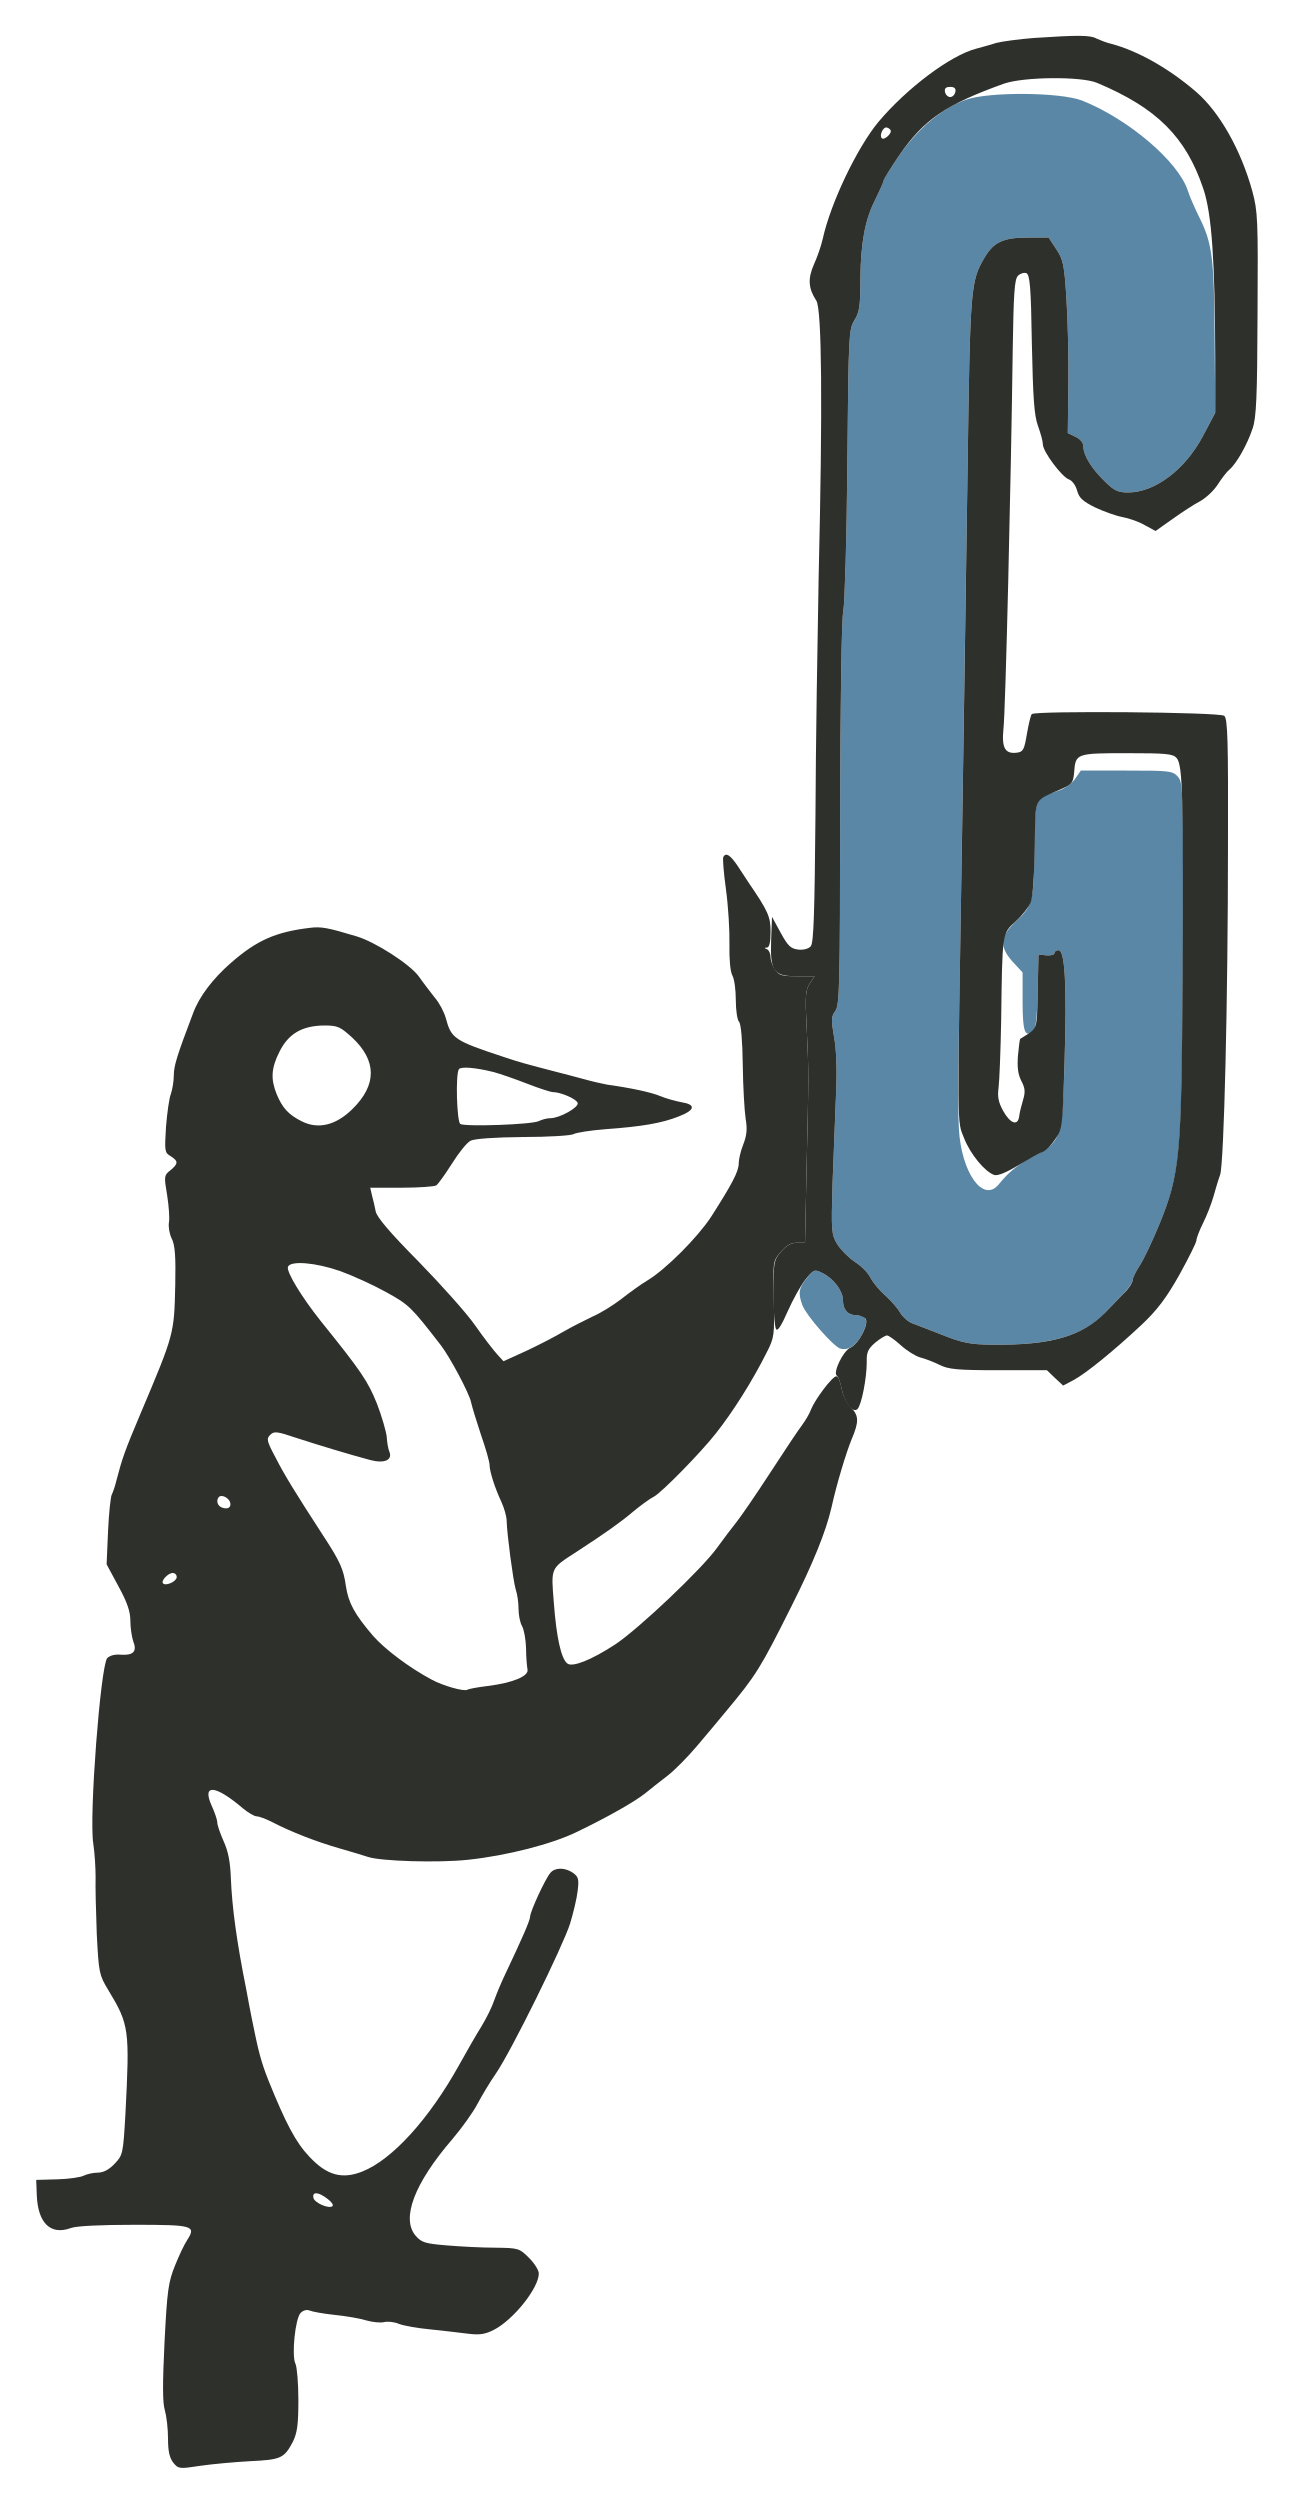
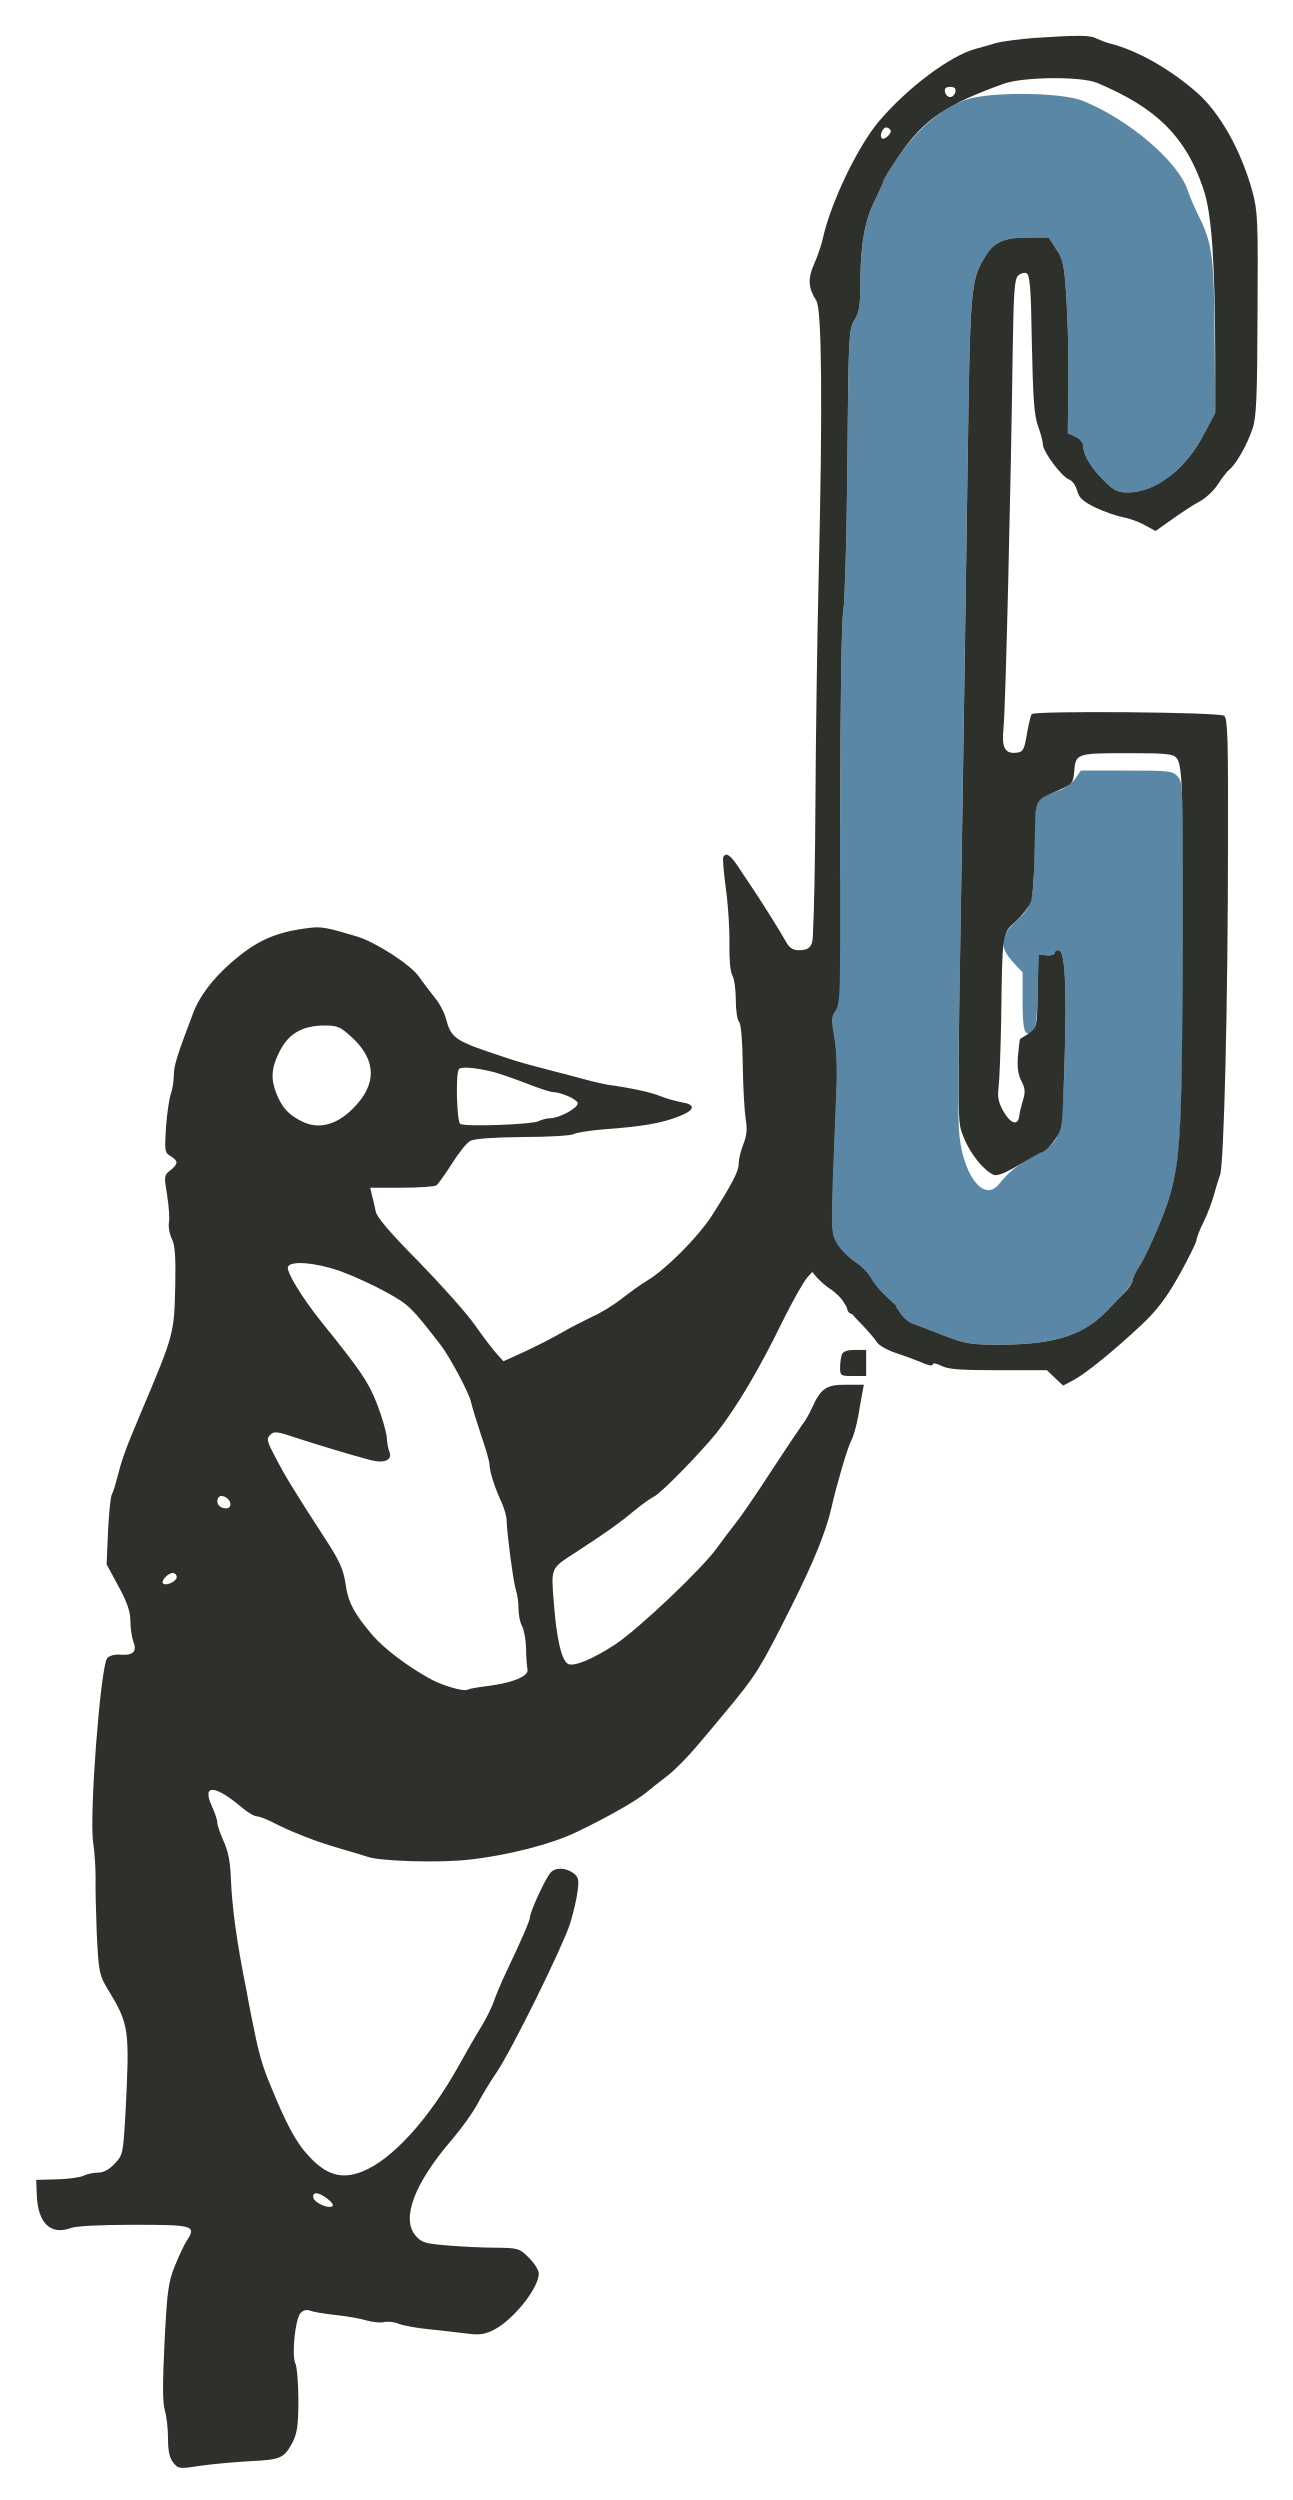
<svg xmlns="http://www.w3.org/2000/svg" viewBox="190 56 446 863" role="img" aria-label="Refrigeração Garrido — símbolo">
  <g id="letra-g" transform="translate(0,950) scale(0.1,-0.1)" fill="#5B87A6">
-     <path d="M5232 8595 c-81 -29 -162 -98 -227 -190 -30 -44 -55 -83 -55 -88 0 -5 -12 -32 -26 -61 -38 -72 -53 -154 -54 -280 0 -92 -3 -114 -21 -142 -19 -32 -20 -50 -24 -496 -2 -255 -9 -483 -14 -508 -6 -27 -10 -307 -11 -700 0 -591 -2 -658 -16 -679 -15 -20 -15 -31 -5 -90 8 -43 11 -111 7 -196 -3 -71 -8 -210 -12 -308 -5 -170 -4 -179 17 -213 12 -19 39 -46 60 -60 21 -13 46 -38 54 -55 9 -17 32 -45 51 -61 19 -17 42 -43 51 -59 9 -15 28 -32 42 -37 14 -5 62 -24 106 -41 68 -27 95 -32 170 -33 197 -2 307 28 384 105 17 18 47 48 66 68 19 19 35 42 35 50 0 8 11 30 24 50 13 19 44 84 69 145 73 179 77 226 80 925 2 575 1 598 -17 618 -18 20 -29 21 -177 21 l-158 0 -20 -29 c-12 -16 -38 -35 -59 -41 -82 -27 -80 -20 -81 -200 -2 -179 -7 -197 -63 -250 -56 -51 -59 -87 -14 -138 l36 -39 0 -101 c0 -102 8 -125 35 -102 11 9 15 44 17 138 l3 127 28 -3 c15 -1 27 2 27 8 0 5 6 10 14 10 22 0 29 -118 21 -379 -8 -274 -10 -280 -108 -333 -56 -30 -85 -54 -119 -96 -54 -67 -130 40 -138 193 -2 39 -3 126 -2 195 5 294 24 1522 32 2075 9 638 10 654 60 738 31 52 65 67 149 67 l71 0 26 -40 c24 -35 28 -55 35 -167 5 -71 8 -204 7 -298 l-2 -170 27 -13 c17 -8 27 -21 27 -35 0 -29 29 -76 75 -120 31 -31 45 -37 79 -37 93 0 197 79 258 194 l43 81 -2 258 c-2 278 -8 326 -53 417 -15 30 -33 71 -39 90 -32 102 -207 250 -366 313 -76 29 -324 31 -403 2z M4686 4529 c-28 -33 -32 -53 -16 -95 14 -36 106 -141 130 -149 29 -9 58 11 79 55 20 42 13 60 -24 60 -28 0 -45 19 -45 51 0 32 -31 74 -70 94 -27 14 -30 13 -54 -16z" />
+     <path d="M5232 8595 c-81 -29 -162 -98 -227 -190 -30 -44 -55 -83 -55 -88 0 -5 -12 -32 -26 -61 -38 -72 -53 -154 -54 -280 0 -92 -3 -114 -21 -142 -19 -32 -20 -50 -24 -496 -2 -255 -9 -483 -14 -508 -6 -27 -10 -307 -11 -700 0 -591 -2 -658 -16 -679 -15 -20 -15 -31 -5 -90 8 -43 11 -111 7 -196 -3 -71 -8 -210 -12 -308 -5 -170 -4 -179 17 -213 12 -19 39 -46 60 -60 21 -13 46 -38 54 -55 9 -17 32 -45 51 -61 19 -17 42 -43 51 -59 9 -15 28 -32 42 -37 14 -5 62 -24 106 -41 68 -27 95 -32 170 -33 197 -2 307 28 384 105 17 18 47 48 66 68 19 19 35 42 35 50 0 8 11 30 24 50 13 19 44 84 69 145 73 179 77 226 80 925 2 575 1 598 -17 618 -18 20 -29 21 -177 21 l-158 0 -20 -29 c-12 -16 -38 -35 -59 -41 -82 -27 -80 -20 -81 -200 -2 -179 -7 -197 -63 -250 -56 -51 -59 -87 -14 -138 l36 -39 0 -101 c0 -102 8 -125 35 -102 11 9 15 44 17 138 l3 127 28 -3 c15 -1 27 2 27 8 0 5 6 10 14 10 22 0 29 -118 21 -379 -8 -274 -10 -280 -108 -333 -56 -30 -85 -54 -119 -96 -54 -67 -130 40 -138 193 -2 39 -3 126 -2 195 5 294 24 1522 32 2075 9 638 10 654 60 738 31 52 65 67 149 67 l71 0 26 -40 c24 -35 28 -55 35 -167 5 -71 8 -204 7 -298 l-2 -170 27 -13 c17 -8 27 -21 27 -35 0 -29 29 -76 75 -120 31 -31 45 -37 79 -37 93 0 197 79 258 194 l43 81 -2 258 c-2 278 -8 326 -53 417 -15 30 -33 71 -39 90 -32 102 -207 250 -366 313 -76 29 -324 31 -403 2z" />
  </g>
  <g id="contorno-g" transform="translate(0,950) scale(0.1,-0.1)" fill="#2E302C">
-     <path d="M5470 8809 c-52 -4 -111 -12 -130 -17 -19 -6 -51 -15 -70 -20 -89 -23 -239 -136 -337 -252 -74 -89 -166 -281 -193 -405 -5 -22 -18 -61 -30 -87 -22 -50 -20 -83 8 -126 19 -29 22 -362 8 -952 -4 -212 -10 -582 -11 -823 -3 -333 -6 -441 -16 -453 -7 -9 -25 -14 -43 -12 -26 3 -36 12 -61 58 l-30 55 -3 -79 c-4 -109 8 -126 89 -126 l61 0 -17 -26 c-15 -23 -16 -43 -10 -158 7 -147 7 -157 -1 -493 l-5 -243 -29 0 c-19 0 -36 -10 -54 -31 -25 -29 -26 -37 -26 -142 0 -62 4 -118 9 -125 5 -9 18 11 40 61 18 41 46 91 62 111 29 35 31 35 59 21 39 -20 70 -62 70 -94 0 -32 17 -51 45 -51 12 0 26 -5 32 -11 15 -15 -21 -87 -51 -101 -26 -11 -62 -88 -47 -97 5 -4 12 -23 16 -44 9 -47 39 -87 55 -71 14 14 32 107 32 161 -1 35 4 46 29 68 17 14 35 25 41 25 6 0 28 -16 49 -35 21 -19 51 -37 66 -41 16 -4 45 -15 65 -25 32 -16 61 -19 205 -19 l167 0 28 -27 28 -26 36 19 c43 23 140 102 235 191 53 50 85 92 130 172 32 58 59 112 59 119 0 7 10 34 23 60 13 26 29 67 36 92 7 25 17 59 23 75 13 39 27 595 27 1141 1 358 -1 434 -13 443 -15 13 -652 18 -664 6 -4 -3 -11 -34 -17 -68 -9 -54 -13 -62 -33 -65 -42 -6 -55 15 -48 83 7 59 26 851 32 1314 3 189 6 237 18 249 8 8 21 12 29 9 12 -5 16 -46 19 -244 4 -189 8 -247 21 -283 9 -25 17 -53 17 -64 0 -25 66 -113 90 -121 11 -4 23 -20 28 -38 7 -26 19 -37 63 -59 30 -14 72 -29 94 -33 22 -4 57 -16 77 -28 l37 -20 58 41 c32 23 75 51 96 62 20 11 48 37 61 58 13 20 31 44 40 51 24 20 62 87 80 142 13 37 16 110 17 395 2 325 1 354 -18 424 -39 142 -113 273 -194 343 -94 81 -202 142 -294 166 -17 4 -39 13 -50 18 -21 12 -64 12 -215 2z m217 -155 c207 -87 307 -187 367 -366 29 -86 40 -246 41 -583 l0 -190 -43 -81 c-61 -115 -165 -194 -258 -194 -34 0 -48 6 -79 37 -46 44 -75 91 -75 120 0 14 -10 27 -27 35 l-27 13 2 170 c1 94 -2 227 -7 298 -7 112 -11 132 -35 167 l-26 40 -71 0 c-84 0 -118 -15 -149 -67 -50 -84 -51 -100 -60 -738 -5 -330 -13 -897 -19 -1260 -17 -1036 -18 -981 7 -1044 22 -56 72 -116 104 -127 12 -4 43 9 86 35 37 22 74 43 84 46 9 4 28 23 41 43 25 36 25 43 32 273 8 261 1 379 -21 379 -8 0 -14 -5 -14 -10 0 -6 -12 -9 -27 -8 l-28 3 -3 -127 c-3 -139 2 -125 -60 -164 -2 -1 -5 -27 -8 -58 -3 -40 0 -65 12 -88 13 -25 14 -38 5 -67 -6 -20 -12 -45 -13 -56 -5 -33 -31 -23 -55 20 -17 31 -20 49 -16 80 3 22 7 126 9 230 4 309 3 302 50 344 22 20 45 50 52 66 7 17 13 97 14 190 3 180 -7 157 93 202 36 16 40 22 43 58 5 64 7 65 182 65 137 0 159 -2 172 -17 21 -25 23 -134 20 -753 -3 -622 -9 -682 -79 -854 -25 -61 -56 -126 -69 -145 -13 -20 -24 -42 -24 -50 0 -8 -13 -29 -30 -45 -16 -17 -46 -47 -66 -68 -81 -82 -188 -112 -389 -110 -75 1 -102 6 -170 33 -44 17 -92 36 -106 41 -14 5 -33 22 -42 37 -9 16 -32 42 -51 59 -19 16 -42 44 -51 61 -8 17 -33 42 -54 55 -21 14 -48 41 -60 60 -21 34 -22 43 -17 213 4 98 9 237 12 308 4 85 1 153 -7 196 -10 59 -10 70 5 90 14 21 16 88 16 679 1 393 5 673 11 700 5 25 12 253 14 508 4 446 5 464 24 496 18 28 21 50 21 142 1 126 16 208 54 280 14 29 26 56 26 60 0 5 25 45 55 89 85 123 160 174 360 246 68 24 267 26 322 3z m-489 -31 c-2 -10 -10 -18 -18 -18 -8 0 -16 8 -18 18 -2 12 3 17 18 17 15 0 20 -5 18 -17z m-224 -132 c7 -10 -22 -37 -30 -28 -9 8 3 37 15 37 5 0 12 -4 15 -9z" />
+     <path d="M5470 8809 c-52 -4 -111 -12 -130 -17 -19 -6 -51 -15 -70 -20 -89 -23 -239 -136 -337 -252 -74 -89 -166 -281 -193 -405 -5 -22 -18 -61 -30 -87 -22 -50 -20 -83 8 -126 19 -29 22 -364 8 -952 -5 -212 -10 -558 -11 -770 -3 -445 -10 -595 -32 -629 -12 -19 -14 -48 -9 -165 4 -77 6 -166 6 -196 -1 -30 -2 -176 -3 -325 -2 -268 -2 -270 22 -308 13 -21 41 -49 62 -63 21 -13 45 -36 53 -52 8 -15 34 -48 59 -72 24 -25 48 -53 54 -63 5 -10 34 -27 64 -37 30 -10 71 -25 92 -34 22 -10 37 -12 37 -6 0 6 12 4 30 -5 23 -12 66 -15 196 -15 l168 0 28 -27 28 -26 36 19 c43 23 140 102 235 191 53 50 85 92 130 172 32 58 59 112 59 119 0 7 10 34 23 60 13 26 29 67 36 92 7 25 17 59 23 75 13 39 27 595 27 1141 1 358 -1 434 -13 443 -15 13 -652 18 -664 6 -4 -3 -11 -34 -17 -68 -9 -54 -13 -62 -33 -65 -42 -6 -55 15 -48 83 7 59 26 851 32 1314 3 189 6 237 18 249 8 8 21 12 29 9 12 -5 16 -46 19 -244 4 -189 8 -247 21 -283 9 -25 17 -53 17 -64 0 -25 66 -113 90 -121 11 -4 23 -20 28 -38 7 -26 19 -37 63 -59 30 -14 72 -29 94 -33 22 -4 57 -16 77 -28 l37 -20 58 41 c32 23 75 51 96 62 20 11 48 37 61 58 13 20 31 44 40 51 24 20 62 87 80 142 13 37 16 110 17 395 2 325 1 354 -18 424 -39 142 -113 273 -194 343 -94 81 -202 142 -294 166 -17 4 -39 13 -50 18 -21 12 -64 12 -215 2z m217 -155 c207 -87 307 -187 367 -366 29 -86 40 -246 41 -583 l0 -190 -43 -81 c-61 -115 -165 -194 -258 -194 -34 0 -48 6 -79 37 -46 44 -75 91 -75 120 0 14 -10 27 -27 35 l-27 13 2 170 c1 94 -2 227 -7 298 -7 112 -11 132 -35 167 l-26 40 -71 0 c-84 0 -118 -15 -149 -67 -50 -84 -51 -100 -60 -738 -5 -330 -13 -897 -19 -1260 -17 -1036 -18 -981 7 -1044 22 -56 72 -116 104 -127 12 -4 43 9 86 35 37 22 74 43 84 46 9 4 28 23 41 43 25 36 25 43 32 273 8 261 1 379 -21 379 -8 0 -14 -5 -14 -10 0 -6 -12 -9 -27 -8 l-28 3 -3 -127 c-3 -139 2 -125 -60 -164 -2 -1 -5 -27 -8 -58 -3 -40 0 -65 12 -88 13 -25 14 -38 5 -67 -6 -20 -12 -45 -13 -56 -5 -33 -31 -23 -55 20 -17 31 -20 49 -16 80 3 22 7 126 9 230 4 309 3 302 50 344 22 20 45 50 52 66 7 17 13 97 14 190 3 180 -7 157 93 202 36 16 40 22 43 58 5 64 7 65 182 65 137 0 159 -2 172 -17 21 -25 23 -134 20 -753 -3 -622 -9 -682 -79 -854 -25 -61 -56 -126 -69 -145 -13 -20 -24 -42 -24 -50 0 -8 -13 -29 -30 -45 -16 -17 -46 -47 -66 -68 -81 -82 -188 -112 -389 -110 -75 1 -102 6 -170 33 -44 17 -92 36 -106 41 -14 5 -33 22 -42 37 -9 16 -32 42 -51 59 -19 16 -42 44 -51 61 -8 17 -33 42 -54 55 -21 14 -48 41 -60 60 -21 34 -22 43 -17 213 4 98 9 237 12 308 4 85 1 153 -7 196 -10 59 -10 70 5 90 14 21 16 88 16 679 1 393 5 673 11 700 5 25 12 253 14 508 4 446 5 464 24 496 18 28 21 50 21 142 1 126 16 208 54 280 14 29 26 56 26 60 0 5 25 45 55 89 85 123 160 174 360 246 68 24 267 26 322 3z m-489 -31 c-2 -10 -10 -18 -18 -18 -8 0 -16 8 -18 18 -2 12 3 17 18 17 15 0 20 -5 18 -17z m-224 -132 c7 -10 -22 -37 -30 -28 -9 8 3 37 15 37 5 0 12 -4 15 -9z" />
  </g>
  <g id="pinguim" transform="translate(0,950) scale(0.1,-0.1)" fill="#2E302C">
-     <path d="M4397 5982 c-3 -4 1 -54 9 -112 8 -58 13 -143 12 -190 -1 -52 3 -94 10 -107 7 -12 12 -50 12 -85 0 -35 5 -69 11 -75 7 -7 12 -65 13 -149 1 -77 6 -160 10 -186 6 -35 4 -57 -8 -88 -9 -22 -16 -52 -16 -67 0 -27 -24 -72 -95 -183 -47 -72 -158 -183 -220 -220 -22 -13 -62 -42 -90 -64 -27 -21 -72 -49 -100 -61 -27 -13 -73 -36 -102 -53 -29 -17 -87 -47 -128 -66 l-77 -35 -21 23 c-12 13 -47 58 -77 101 -30 43 -119 142 -196 221 -98 99 -143 152 -147 172 -3 16 -9 41 -13 56 l-6 26 108 0 c60 0 114 4 120 8 6 4 30 37 54 75 23 37 52 73 64 79 13 7 80 12 181 13 88 0 167 5 175 10 8 5 58 13 110 17 126 9 195 21 253 44 57 22 60 41 10 49 -21 4 -54 13 -73 21 -31 13 -99 28 -185 40 -16 3 -52 11 -80 19 -27 7 -70 19 -95 25 -100 26 -127 33 -180 51 -173 57 -182 64 -201 134 -6 22 -23 54 -38 71 -14 18 -39 50 -55 73 -30 42 -151 120 -216 139 -100 30 -121 34 -161 29 -117 -14 -183 -43 -272 -121 -63 -55 -110 -117 -131 -175 -55 -145 -66 -180 -66 -213 0 -20 -5 -49 -10 -64 -6 -14 -13 -66 -17 -114 -5 -83 -5 -89 16 -101 27 -17 27 -26 -1 -49 -22 -17 -22 -21 -11 -86 6 -38 9 -81 6 -95 -2 -15 2 -39 10 -55 11 -22 14 -60 12 -159 -4 -171 -3 -168 -120 -445 -54 -128 -63 -153 -84 -234 -4 -18 -12 -39 -15 -45 -4 -6 -10 -63 -13 -126 l-5 -115 41 -76 c30 -55 41 -87 41 -119 0 -24 5 -56 10 -71 14 -35 0 -49 -43 -46 -21 2 -38 -3 -47 -12 -23 -29 -63 -547 -48 -640 5 -33 8 -85 8 -115 -1 -31 1 -119 4 -196 7 -136 8 -142 40 -195 72 -119 74 -135 59 -427 -8 -139 -9 -142 -37 -172 -20 -21 -39 -31 -59 -31 -15 0 -37 -5 -47 -10 -11 -6 -52 -12 -92 -13 l-73 -2 2 -53 c4 -97 48 -139 118 -113 19 7 103 11 219 11 203 0 214 -3 182 -53 -9 -13 -28 -53 -42 -88 -23 -57 -27 -86 -36 -263 -7 -144 -7 -210 1 -236 6 -21 11 -64 11 -98 0 -43 5 -66 18 -83 18 -22 21 -22 93 -11 41 6 118 13 172 16 107 5 118 10 148 67 15 31 19 59 19 144 0 59 -5 115 -10 125 -14 27 -1 158 18 176 9 9 21 12 31 8 9 -4 48 -11 86 -15 39 -4 87 -12 109 -19 21 -6 49 -9 61 -6 13 3 36 1 52 -6 15 -6 64 -15 108 -19 44 -5 103 -11 131 -15 40 -5 59 -2 90 14 67 35 154 144 154 194 0 11 -15 35 -34 54 -33 33 -36 34 -117 35 -46 0 -122 4 -168 8 -73 6 -86 10 -106 33 -51 59 -5 181 126 333 33 39 72 93 87 122 15 28 44 77 65 107 52 76 230 437 255 516 11 36 23 86 26 112 5 41 3 49 -16 63 -28 19 -62 19 -78 0 -18 -21 -70 -134 -70 -151 0 -13 -30 -81 -86 -199 -13 -27 -30 -68 -38 -90 -7 -22 -27 -62 -44 -90 -17 -27 -52 -88 -78 -135 -103 -185 -230 -325 -333 -366 -70 -28 -123 -13 -182 50 -48 50 -82 115 -143 266 -24 61 -34 97 -57 213 -5 26 -14 71 -19 100 -33 164 -49 284 -53 382 -2 57 -9 94 -25 129 -12 27 -22 56 -22 65 0 9 -9 35 -19 57 -35 77 12 73 107 -8 18 -15 40 -28 48 -28 8 0 32 -9 52 -19 65 -34 155 -69 232 -91 41 -12 86 -25 100 -30 44 -15 242 -21 345 -10 133 14 291 54 378 97 102 49 199 104 235 133 17 14 51 41 76 60 25 19 71 66 103 104 32 38 76 90 98 117 105 126 119 148 227 364 75 149 119 258 138 340 18 82 51 191 70 237 26 61 25 82 -4 111 -13 13 -27 42 -31 65 -4 23 -12 42 -18 41 -14 0 -74 -80 -88 -116 -5 -14 -19 -37 -30 -52 -11 -14 -61 -89 -111 -166 -50 -77 -103 -154 -117 -171 -14 -17 -43 -56 -65 -86 -50 -71 -271 -281 -353 -335 -81 -53 -148 -80 -165 -65 -21 17 -37 89 -46 207 -10 126 -13 119 78 178 103 67 152 102 197 140 24 20 57 44 71 51 26 14 161 151 214 219 57 72 125 179 175 279 26 51 27 59 24 184 -3 129 -3 131 24 162 19 22 35 32 55 32 l29 0 5 243 c8 336 8 346 1 493 -6 115 -5 135 10 158 l17 26 -60 0 c-52 0 -63 3 -76 22 -9 12 -16 32 -16 44 0 12 -6 25 -12 27 -10 4 -10 6 0 6 8 1 12 19 12 54 0 53 -8 71 -77 172 -7 11 -24 37 -38 58 -25 36 -39 45 -48 29z m-1282 -623 c86 -80 87 -164 1 -248 -57 -56 -118 -70 -174 -42 -46 23 -67 46 -87 94 -21 52 -19 90 10 147 31 62 78 89 153 90 48 0 56 -4 97 -41z m490 -120 c22 -6 74 -24 115 -40 41 -16 81 -29 89 -29 26 0 80 -23 85 -37 6 -15 -62 -53 -94 -53 -12 0 -30 -5 -40 -10 -23 -12 -253 -20 -271 -10 -12 8 -17 170 -5 189 7 10 57 6 121 -10z m-530 -687 c44 -16 116 -49 159 -73 78 -43 85 -50 188 -183 32 -42 98 -166 104 -196 3 -14 18 -64 34 -112 17 -48 30 -95 30 -105 0 -22 18 -79 41 -128 10 -22 18 -51 18 -65 1 -45 22 -204 31 -236 6 -17 10 -47 10 -68 0 -20 5 -47 12 -59 7 -12 13 -47 14 -77 0 -30 3 -63 5 -73 5 -23 -50 -46 -137 -57 -34 -4 -66 -10 -71 -13 -11 -7 -85 14 -123 35 -77 41 -162 105 -203 152 -63 74 -84 112 -93 171 -8 58 -20 85 -79 175 -96 148 -133 208 -164 269 -30 56 -32 65 -18 78 13 13 23 12 88 -10 77 -25 182 -57 257 -77 49 -13 78 0 66 29 -4 9 -8 32 -9 51 -2 19 -17 71 -34 115 -31 77 -53 110 -194 285 -66 83 -119 170 -113 187 9 22 95 15 181 -15z m-381 -797 c6 -18 -7 -27 -28 -19 -16 6 -21 25 -10 37 9 8 32 -2 38 -18z m-184 -259 c0 -15 -37 -32 -47 -22 -9 8 17 36 33 36 8 0 14 -6 14 -14z m520 -2146 c14 -10 22 -22 18 -25 -11 -12 -63 11 -66 28 -5 22 17 21 48 -3z" />
+     <path d="M4397 5982 c-3 -4 1 -54 9 -112 8 -58 13 -143 12 -190 -1 -52 3 -94 10 -107 7 -12 12 -50 12 -85 0 -35 5 -69 11 -75 7 -7 12 -65 13 -149 1 -77 6 -160 10 -186 6 -35 4 -57 -8 -88 -9 -22 -16 -52 -16 -67 0 -27 -24 -72 -95 -183 -47 -72 -158 -183 -220 -220 -22 -13 -62 -42 -90 -64 -27 -21 -72 -49 -100 -61 -27 -13 -73 -36 -102 -53 -29 -17 -87 -47 -128 -66 l-77 -35 -21 23 c-12 13 -47 58 -77 101 -30 43 -119 142 -196 221 -98 99 -143 152 -147 172 -3 16 -9 41 -13 56 l-6 26 108 0 c60 0 114 4 120 8 6 4 30 37 54 75 23 37 52 73 64 79 13 7 80 12 181 13 88 0 167 5 175 10 8 5 58 13 110 17 126 9 195 21 253 44 57 22 60 41 10 49 -21 4 -54 13 -73 21 -31 13 -99 28 -185 40 -16 3 -52 11 -80 19 -27 7 -70 19 -95 25 -100 26 -127 33 -180 51 -173 57 -182 64 -201 134 -6 22 -23 54 -38 71 -14 18 -39 50 -55 73 -30 42 -151 120 -216 139 -100 30 -121 34 -161 29 -117 -14 -183 -43 -272 -121 -63 -55 -110 -117 -131 -175 -55 -145 -66 -180 -66 -213 0 -20 -5 -49 -10 -64 -6 -14 -13 -66 -17 -114 -5 -83 -5 -89 16 -101 27 -17 27 -26 -1 -49 -22 -17 -22 -21 -11 -86 6 -38 9 -81 6 -95 -2 -15 2 -39 10 -55 11 -22 14 -60 12 -159 -4 -171 -3 -168 -120 -445 -54 -128 -63 -153 -84 -234 -4 -18 -12 -39 -15 -45 -4 -6 -10 -63 -13 -126 l-5 -115 41 -76 c30 -55 41 -87 41 -119 0 -24 5 -56 10 -71 14 -35 0 -49 -43 -46 -21 2 -38 -3 -47 -12 -23 -29 -63 -547 -48 -640 5 -33 8 -85 8 -115 -1 -31 1 -119 4 -196 7 -136 8 -142 40 -195 72 -119 74 -135 59 -427 -8 -139 -9 -142 -37 -172 -20 -21 -39 -31 -59 -31 -15 0 -37 -5 -47 -10 -11 -6 -52 -12 -92 -13 l-73 -2 2 -53 c4 -97 48 -139 118 -113 19 7 103 11 219 11 203 0 214 -3 182 -53 -9 -13 -28 -53 -42 -88 -23 -57 -27 -86 -36 -263 -7 -144 -7 -210 1 -236 6 -21 11 -64 11 -98 0 -43 5 -66 18 -83 18 -22 21 -22 93 -11 41 6 118 13 172 16 107 5 118 10 148 67 15 31 19 59 19 144 0 59 -5 115 -10 125 -14 27 -1 158 18 176 9 9 21 12 31 8 9 -4 48 -11 86 -15 39 -4 87 -12 109 -19 21 -6 49 -9 61 -6 13 3 36 1 52 -6 15 -6 64 -15 108 -19 44 -5 103 -11 131 -15 40 -5 59 -2 90 14 67 35 154 144 154 194 0 11 -15 35 -34 54 -33 33 -36 34 -117 35 -46 0 -122 4 -168 8 -73 6 -86 10 -106 33 -51 59 -5 181 126 333 33 39 72 93 87 122 15 28 44 77 65 107 52 76 230 437 255 516 11 36 23 86 26 112 5 41 3 49 -16 63 -28 19 -62 19 -78 0 -18 -21 -70 -134 -70 -151 0 -13 -30 -81 -86 -199 -13 -27 -30 -68 -38 -90 -7 -22 -27 -62 -44 -90 -17 -27 -52 -88 -78 -135 -103 -185 -230 -325 -333 -366 -70 -28 -123 -13 -182 50 -48 50 -82 115 -143 266 -24 61 -34 97 -57 213 -5 26 -14 71 -19 100 -33 164 -49 284 -53 382 -2 57 -9 94 -25 129 -12 27 -22 56 -22 65 0 9 -9 35 -19 57 -35 77 12 73 107 -8 18 -15 40 -28 48 -28 8 0 32 -9 52 -19 65 -34 155 -69 232 -91 41 -12 86 -25 100 -30 44 -15 242 -21 345 -10 133 14 291 54 378 97 102 49 199 104 235 133 17 14 51 41 76 60 25 19 71 66 103 104 32 38 76 90 98 117 105 126 119 148 227 364 75 149 120 259 138 340 17 76 56 210 69 233 7 13 17 49 23 80 5 31 12 69 15 85 l5 27 -62 0 c-68 0 -86 -12 -117 -80 -8 -19 -24 -46 -35 -60 -10 -14 -60 -88 -110 -165 -50 -77 -103 -154 -117 -171 -14 -17 -43 -56 -65 -86 -50 -71 -271 -281 -353 -335 -81 -53 -148 -80 -165 -65 -21 17 -37 89 -46 207 -10 126 -13 119 78 178 103 67 152 102 197 140 24 20 57 44 71 51 27 14 160 151 215 219 70 89 149 222 230 389 32 64 69 131 83 147 24 29 27 30 52 17 42 -22 80 -71 84 -108 2 -27 8 -34 28 -36 33 -5 50 -20 50 -46 0 -17 8 -13 48 27 l47 48 -37 34 c-21 19 -44 48 -53 65 -9 16 -33 41 -54 54 -21 14 -48 41 -60 60 -21 34 -22 43 -17 213 4 98 9 237 12 308 4 85 1 153 -7 196 -10 59 -10 70 5 90 14 20 16 56 16 241 l0 218 -39 0 c-35 0 -39 -3 -45 -31 -3 -17 -6 -68 -6 -113 0 -90 -8 -106 -52 -106 -22 0 -33 8 -46 31 -16 30 -89 146 -125 199 -10 14 -28 42 -42 63 -25 36 -39 45 -48 29z m-1282 -623 c86 -80 87 -164 1 -248 -57 -56 -118 -70 -174 -42 -46 23 -67 46 -87 94 -21 52 -19 90 10 147 31 62 78 89 153 90 48 0 56 -4 97 -41z m490 -120 c22 -6 74 -24 115 -40 41 -16 81 -29 89 -29 26 0 80 -23 85 -37 6 -15 -62 -53 -94 -53 -12 0 -30 -5 -40 -10 -23 -12 -253 -20 -271 -10 -12 8 -17 170 -5 189 7 10 57 6 121 -10z m-530 -687 c44 -16 116 -49 159 -73 78 -43 85 -50 188 -183 32 -42 98 -166 104 -196 3 -14 18 -64 34 -112 17 -48 30 -95 30 -105 0 -22 18 -79 41 -128 10 -22 18 -51 18 -65 1 -45 22 -204 31 -236 6 -17 10 -47 10 -68 0 -20 5 -47 12 -59 7 -12 13 -47 14 -77 0 -30 3 -63 5 -73 5 -23 -50 -46 -137 -57 -34 -4 -66 -10 -71 -13 -11 -7 -85 14 -123 35 -77 41 -162 105 -203 152 -63 74 -84 112 -93 171 -8 58 -20 85 -79 175 -96 148 -133 208 -164 269 -30 56 -32 65 -18 78 13 13 23 12 88 -10 77 -25 182 -57 257 -77 49 -13 78 0 66 29 -4 9 -8 32 -9 51 -2 19 -17 71 -34 115 -31 77 -53 110 -194 285 -66 83 -119 170 -113 187 9 22 95 15 181 -15z m-381 -797 c6 -18 -7 -27 -28 -19 -16 6 -21 25 -10 37 9 8 32 -2 38 -18z m-184 -259 c0 -15 -37 -32 -47 -22 -9 8 17 36 33 36 8 0 14 -6 14 -14z m520 -2146 c14 -10 22 -22 18 -25 -11 -12 -63 11 -66 28 -5 22 17 21 48 -3z M4806 4264 c-3 -9 -6 -29 -6 -45 0 -28 2 -29 45 -29 l45 0 0 45 0 45 -39 0 c-26 0 -41 -5 -45 -16z" />
  </g>
</svg>
